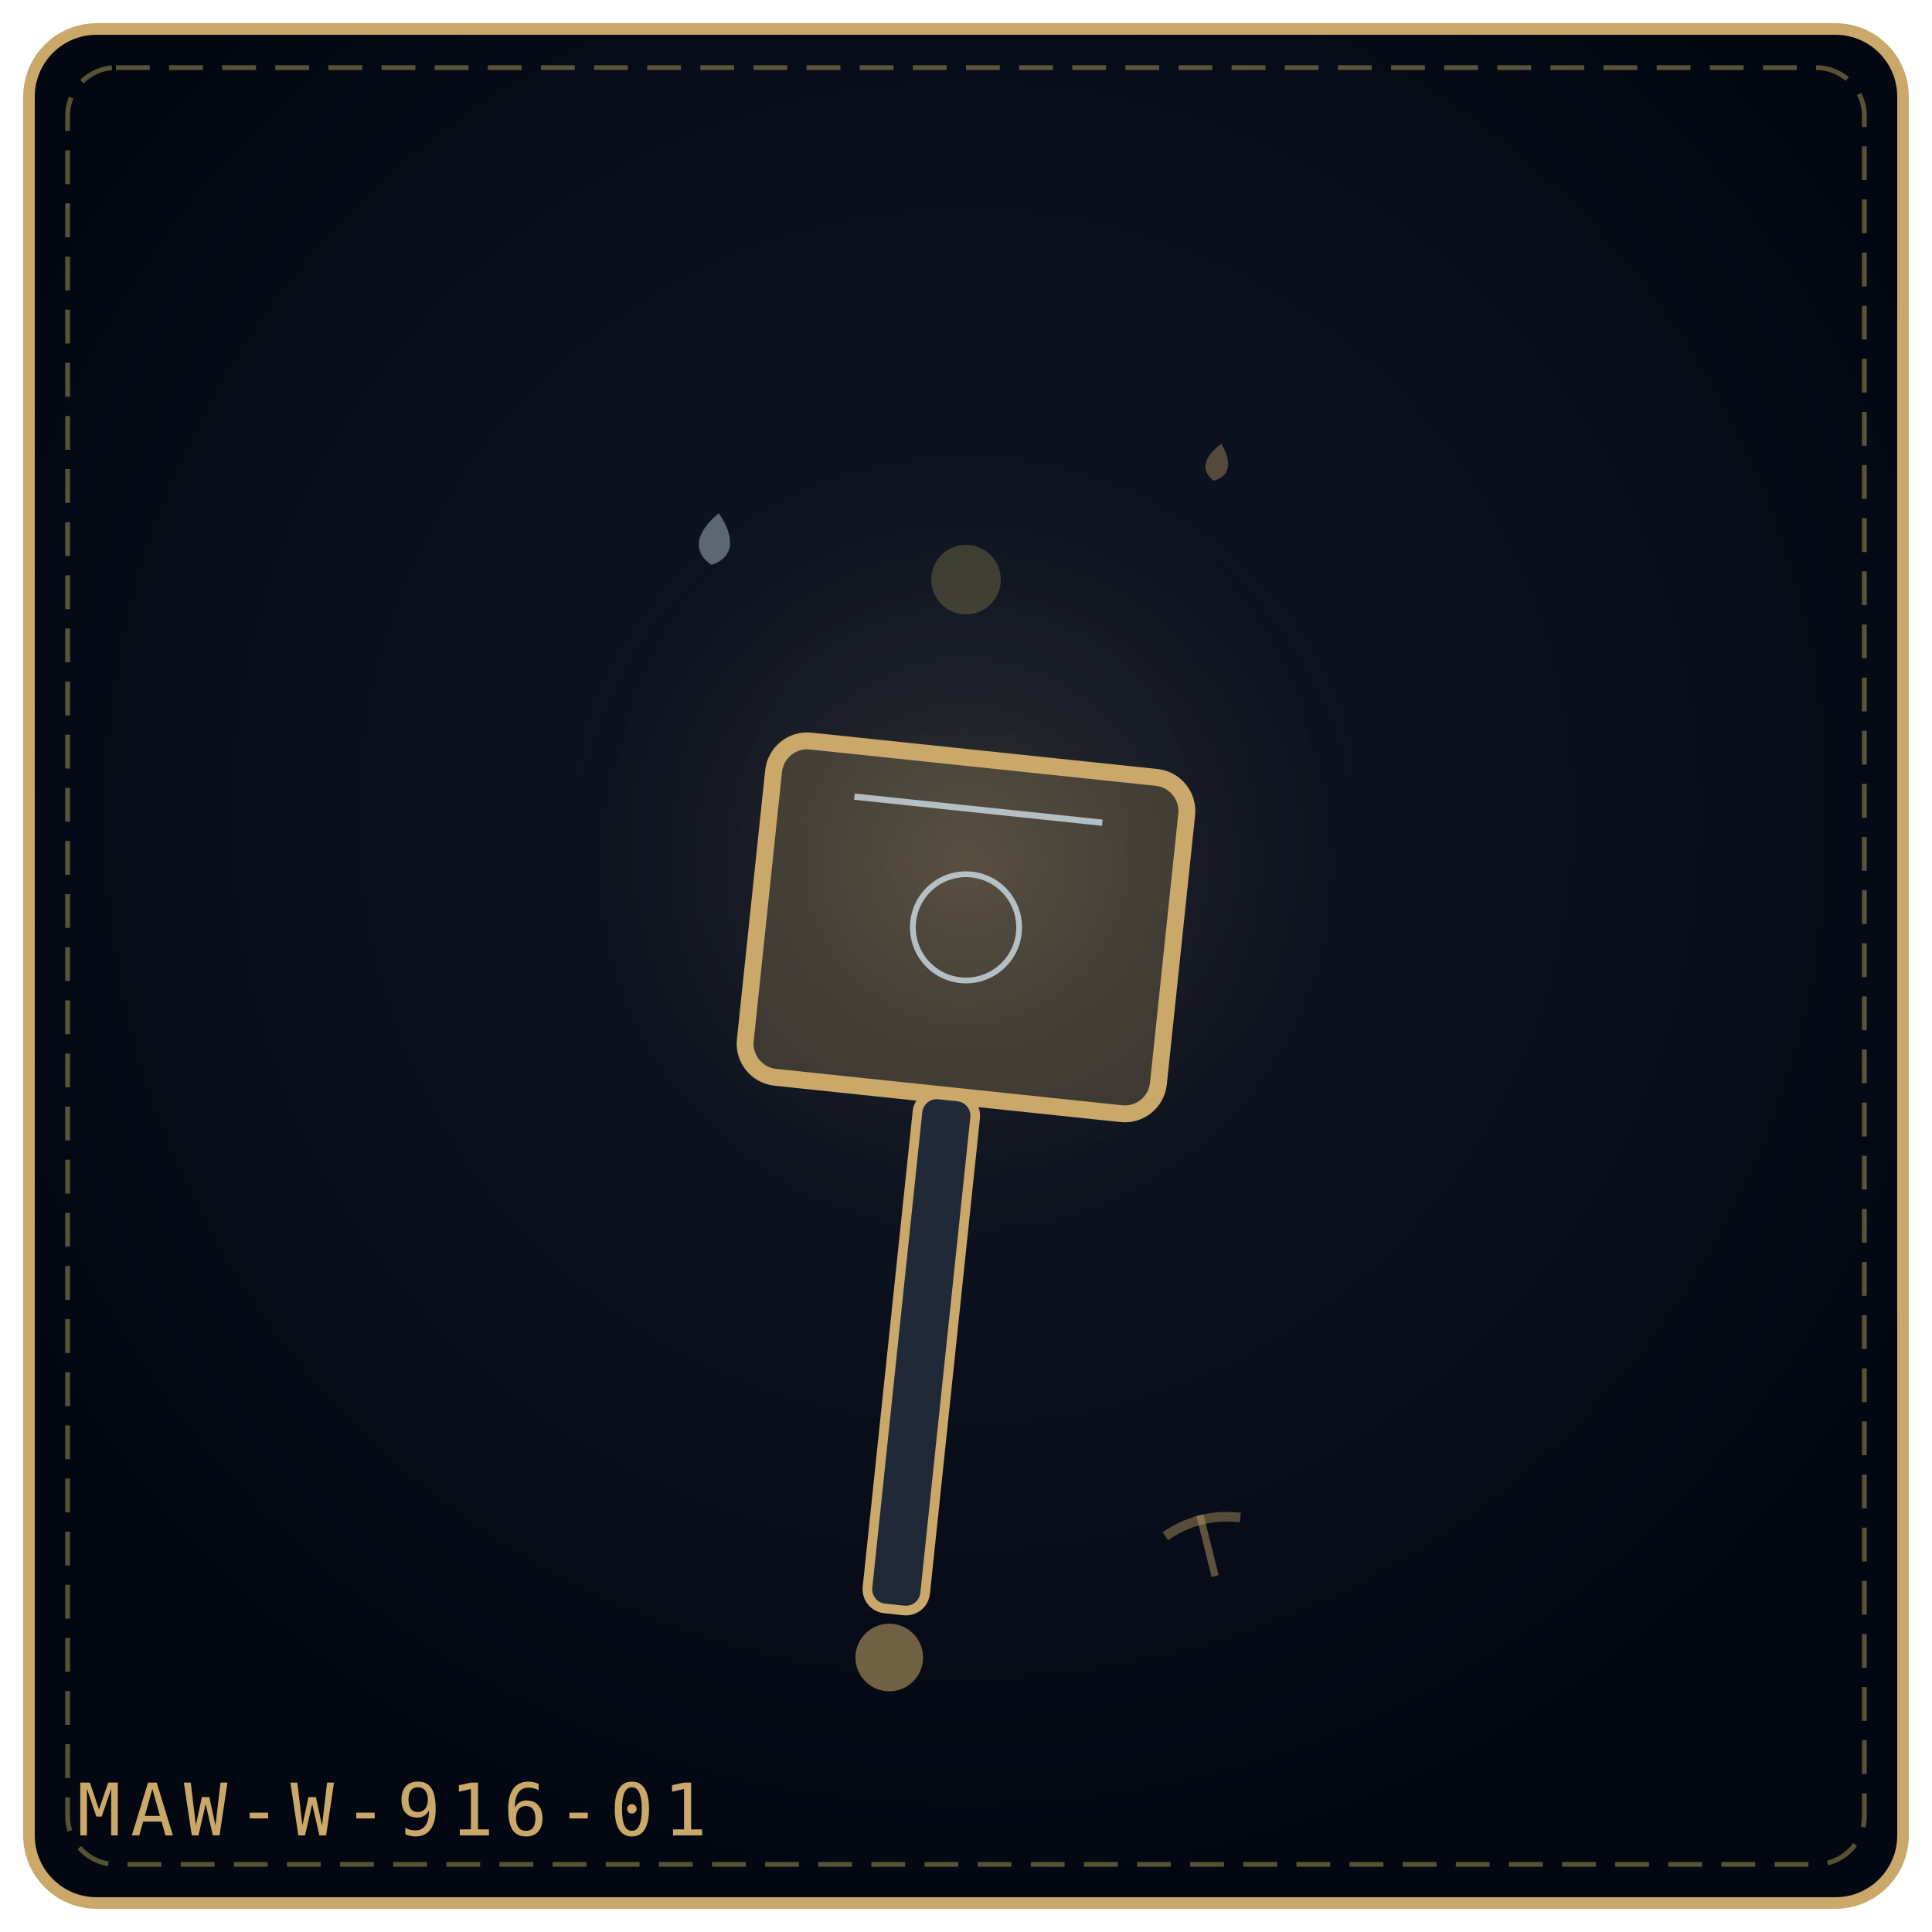
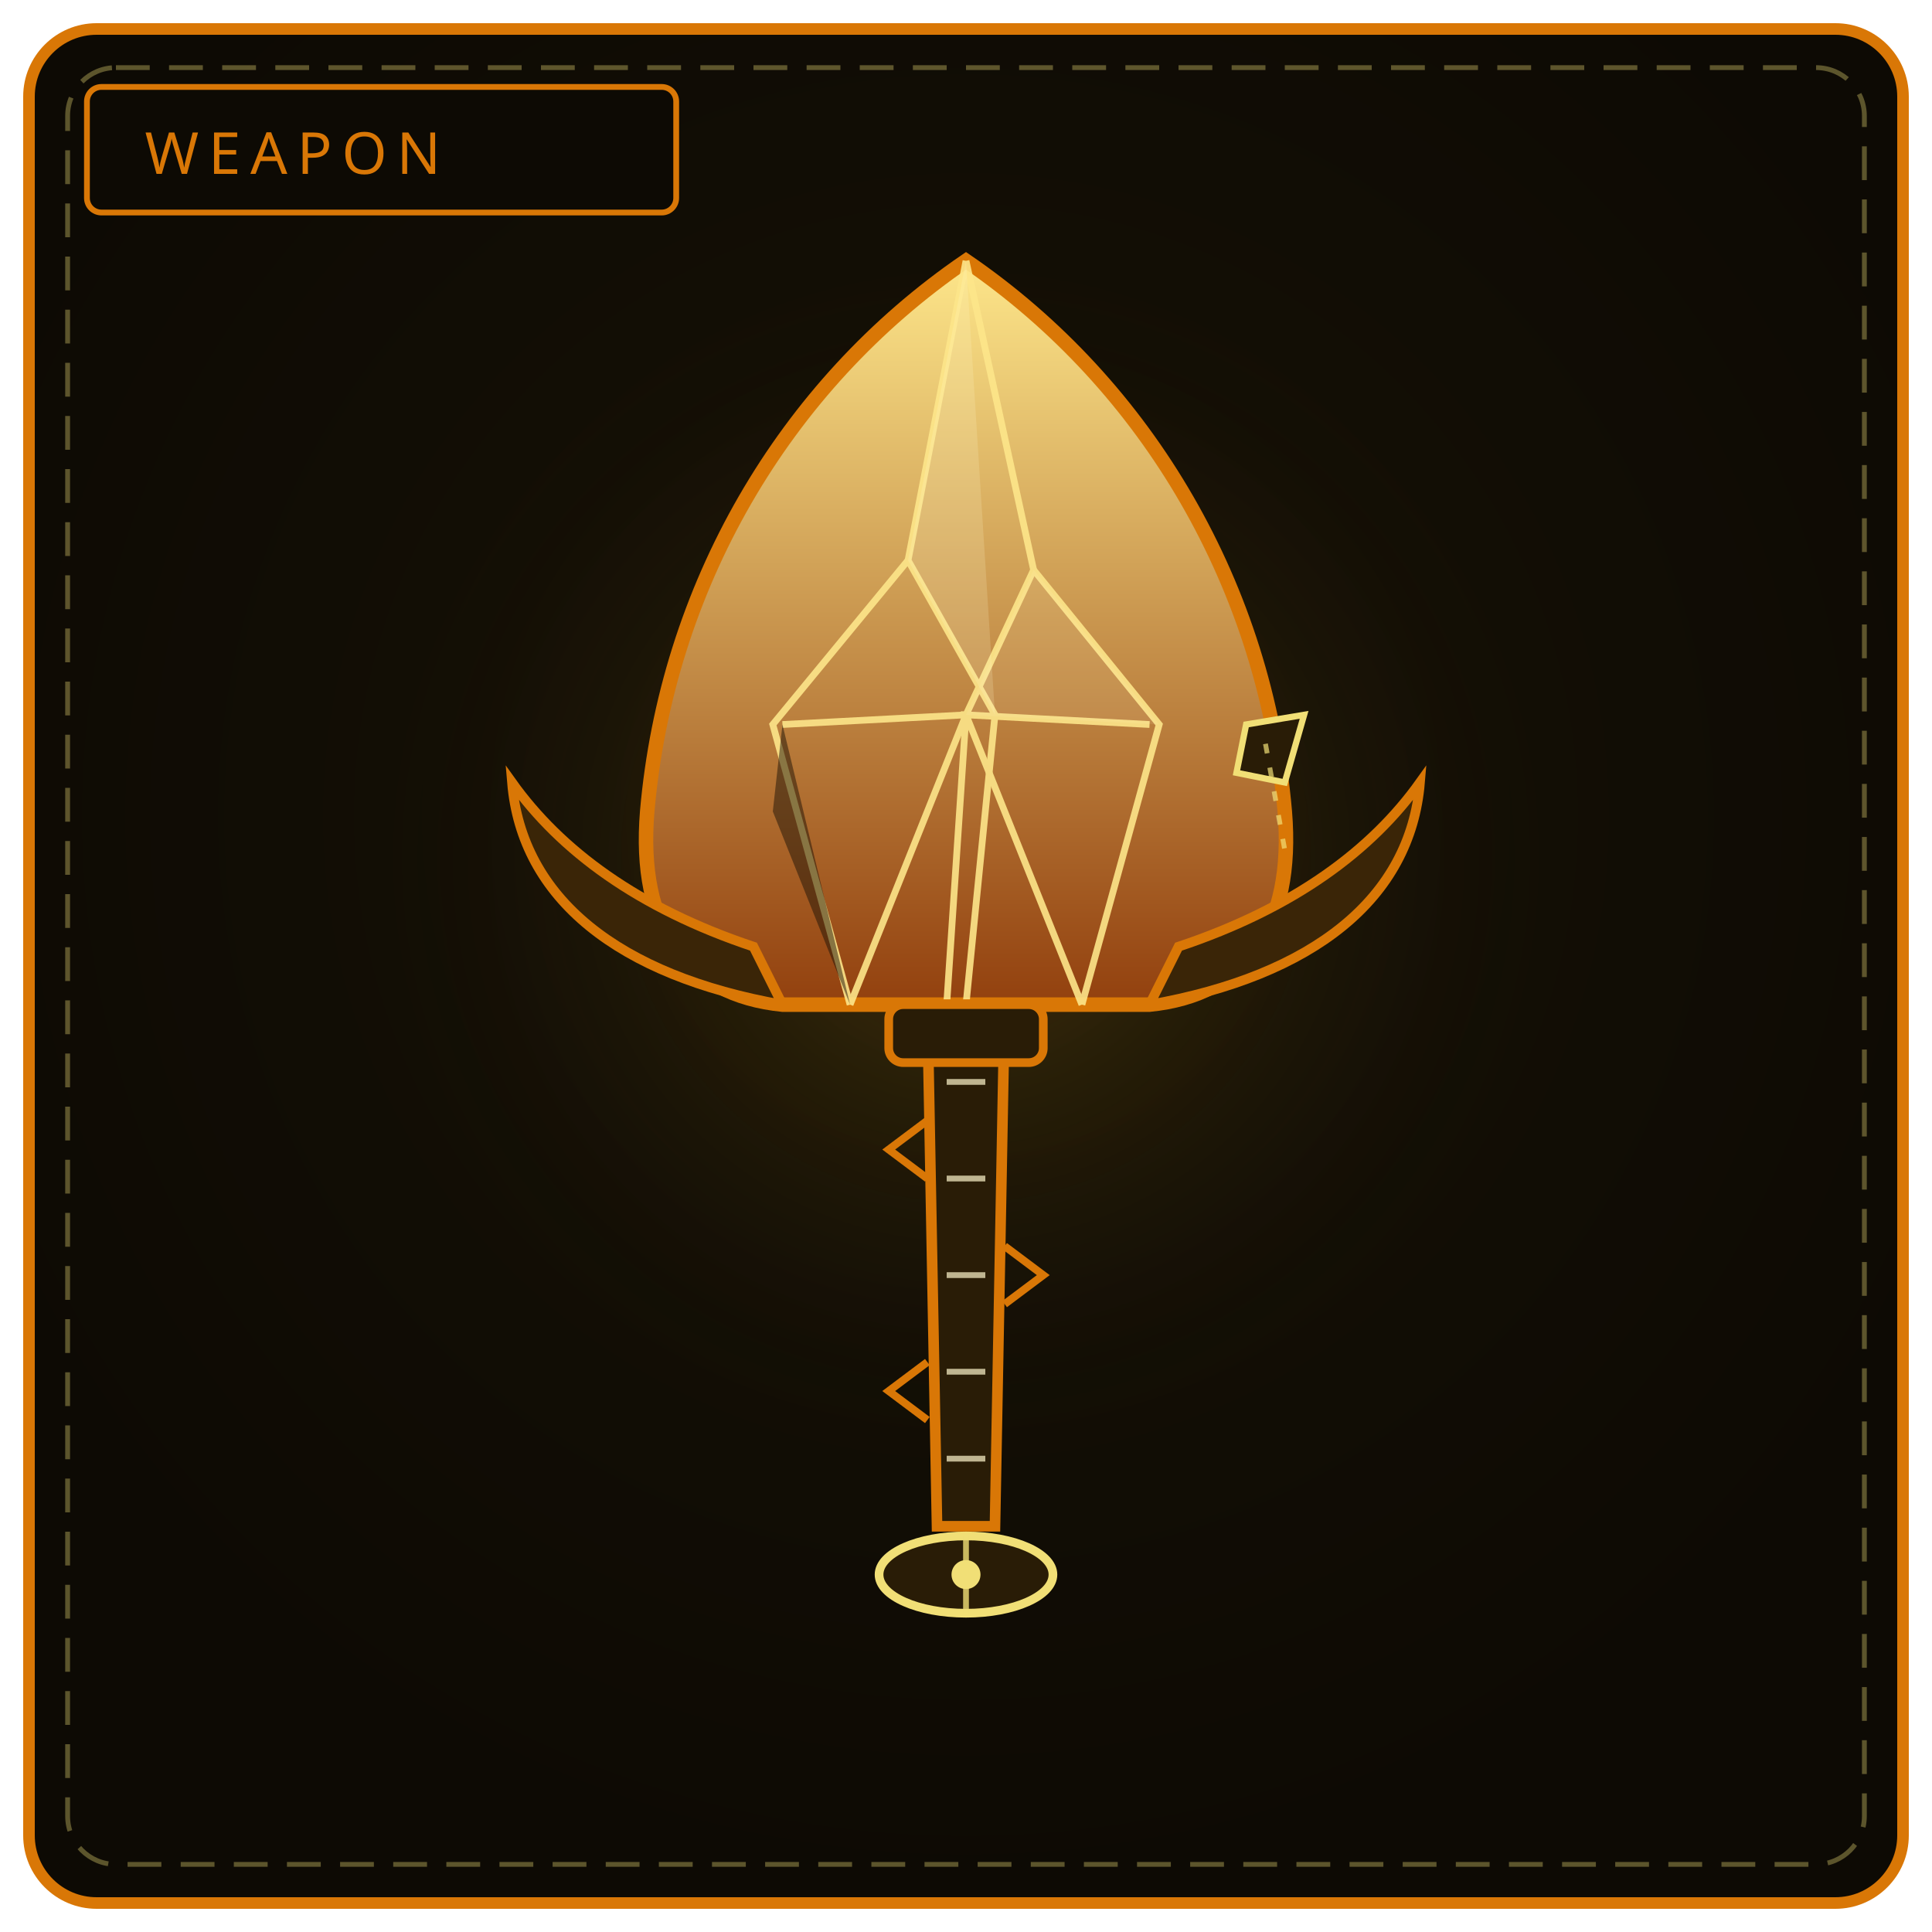
<svg xmlns="http://www.w3.org/2000/svg" viewBox="0 0 400 400" width="100%" height="100%" role="img" aria-label="DEVOURING BLOOM MAUL">
  <defs>
-     <radialGradient id="bgc3f7bb" cx="50%" cy="42%" r="58%">
-       <stop offset="0%" stop-color="#111827" />
-       <stop offset="100%" stop-color="#030712" />
+     <radialGradient id="bw916" cx="50%" cy="42%" r="58%">
+       <stop offset="0%" stop-color="#181206" />
+       <stop offset="100%" stop-color="#0d0a04" />
    </radialGradient>
-     <radialGradient id="glc3f7bb" cx="50%" cy="46%" r="42%">
-       <stop offset="0%" stop-color="#c9a86a" stop-opacity=".2" />
+     <radialGradient id="gw916" cx="50%" cy="46%" r="50%">
+       <stop offset="0%" stop-color="#fbbf24" stop-opacity=".22" />
      <stop offset="100%" stop-color="#000" stop-opacity="0" />
    </radialGradient>
+     <linearGradient id="gs916" x1="0" y1="0" x2="0" y2="1">
+       <stop offset="0%" stop-color="#fde68a" />
+       <stop offset="100%" stop-color="#92400e" />
+     </linearGradient>
  </defs>
-   <rect x="6" y="6" width="388" height="388" rx="14" fill="url(#bgc3f7bb)" stroke="#c9a86a" stroke-width="2.4" />
+   <rect x="6" y="6" width="388" height="388" rx="14" fill="url(#bw916)" stroke="#d97706" stroke-width="2.4" />
  <rect x="14" y="14" width="372" height="372" rx="10" fill="none" stroke="#f1df76" stroke-width="1" stroke-dasharray="7 4" opacity=".35" />
-   <circle cx="200" cy="188" r="115" fill="url(#glc3f7bb)" />
-   <g transform="rotate(6 200.0 192.0)">
-     <rect x="157.0" y="157.0" width="86.0" height="70.0" rx="7" fill="#c9a86a" fill-opacity=".24" stroke="#c9a86a" stroke-width="3.5" />
-     <path d="M174.2 167.5 L225.8 167.5" stroke="#e0f2fe" stroke-width="1.3" opacity=".7" />
-     <circle cx="200.0" cy="192.0" r="11.0" fill="none" stroke="#e0f2fe" stroke-width="1.2" opacity=".7" />
-     <rect x="194.0" y="227.0" width="12" height="107.0" rx="4" fill="#1f2937" stroke="#c9a86a" stroke-width="2" />
-     <circle cx="200.0" cy="344.0" r="7" fill="#c9a86a" fill-opacity=".55" />
+   <circle cx="200" cy="188" r="132" fill="url(#gw916)" />
+   <rect x="18" y="18" width="122" height="26" rx="3" fill="#0d0a04" stroke="#d97706" stroke-width="1.2" />
+   <text x="30" y="36" fill="#d97706" font-family="Impact, Arial Black, sans-serif" font-size="12" letter-spacing="2">WEAPON</text>
+   <path d="M200 54 C 238 80, 262 122, 266 168 C 268 192, 258 206, 238 208 L 162 208 C 142 206, 132 192, 134 168 C 138 122, 162 80, 200 54 Z" fill="url(#gs916)" stroke="#d97706" stroke-width="3" />
+   <g fill="none" stroke="#fde68a" stroke-width="1.4" opacity=".9">
+     <path d="M200 54 L 188 116 L 206 148 L 200 208 M200 54 L 214 118 L 200 148 L 196 208" />
+     <path d="M162 150 L 200 148 L 176 208 M238 150 L 200 148 L 224 208" />
+     <path d="M188 116 L 160 150 L 176 208 M214 118 L 240 150 L 224 208" />
  </g>
-   <g transform="rotate(8 148.0 112.0)" opacity=".9">
-     <path d="M148.0 106.2 C152.3 110.9, 152.3 114.9, 148.0 117.0 C143.7 114.9, 143.7 110.9, 148.0 106.2 Z" fill="#e0f2fe" opacity=".42" />
-   </g>
-   <g transform="rotate(12 252.0 96.0)" opacity=".9">
-     <path d="M252.0 91.8 C255.1 95.2, 255.1 98.1, 252.0 99.6 C248.9 98.1, 248.9 95.2, 252.0 91.8 Z" fill="#c9a86a" opacity=".42" />
-   </g>
-   <g transform="rotate(-14 250.0 320.0)" opacity=".9">
-     <path d="M250.0 313.5 L250.0 326.5" stroke="#c9a86a" stroke-width="1.5" opacity=".5" />
-     <path d="M242.0 316.0 Q250.0 313.0 258.0 316.0" fill="none" stroke="#c9a86a" stroke-width="2" opacity=".45" />
-   </g>
-   <g transform="rotate(-14 200.0 120.0)" opacity=".9">
-     <circle cx="200.0" cy="120.0" r="7.2" fill="#f1df76" opacity=".22" />
-   </g>
-   <text x="16" y="380" font-family="monospace" font-size="15" letter-spacing="2" fill="#c9a86a">MAW-W-916-01</text>
+   <path d="M200 54 L 188 116 L 206 148 Z" fill="#fff7cc" opacity=".18" />
+   <path d="M214 118 L 200 148 L 240 150 Z" fill="#fff7cc" opacity=".1" />
+   <path d="M162 150 L 160 168 L 176 208 Z" fill="#1c1206" opacity=".5" />
+   <path d="M162 208 C 128 202, 108 186, 106 162 C 116 176, 132 188, 156 196 Z" fill="#3a2507" stroke="#d97706" stroke-width="2" />
+   <path d="M238 208 C 272 202, 292 186, 294 162 C 284 176, 268 188, 244 196 Z" fill="#3a2507" stroke="#d97706" stroke-width="2" />
+   <path d="M258 150 L 270 148 L 266 162 L 256 160 Z" fill="#291c06" stroke="#f1df76" stroke-width="1.3" />
+   <path d="M262 154 L 266 176" stroke="#f1df76" stroke-width="1" stroke-dasharray="2 3" opacity=".7" />
+   <path d="M192 208 L 208 208 L 206 316 L 194 316 Z" fill="#291c06" stroke="#d97706" stroke-width="2.2" />
+   <path d="M196 224 L 204 224 M196 244 L 204 244 M196 264 L 204 264 M196 284 L 204 284 M196 302 L 204 302" stroke="#fff7cc" stroke-width="1.2" opacity=".7" />
+   <path d="M192 232 L 184 238 L 192 244 M208 258 L 216 264 L 208 270 M192 282 L 184 288 L 192 294" fill="none" stroke="#d97706" stroke-width="1.6" />
+   <rect x="184" y="208" width="32" height="12" rx="3" fill="#291c06" stroke="#d97706" stroke-width="1.8" />
+   <ellipse cx="200" cy="326" rx="18" ry="8" fill="#291c06" stroke="#f1df76" stroke-width="1.8" />
+   <path d="M200 318 L 200 334" stroke="#f1df76" stroke-width="1.2" opacity=".8" />
+   <circle cx="200" cy="326" r="3" fill="#f1df76" />
</svg>
